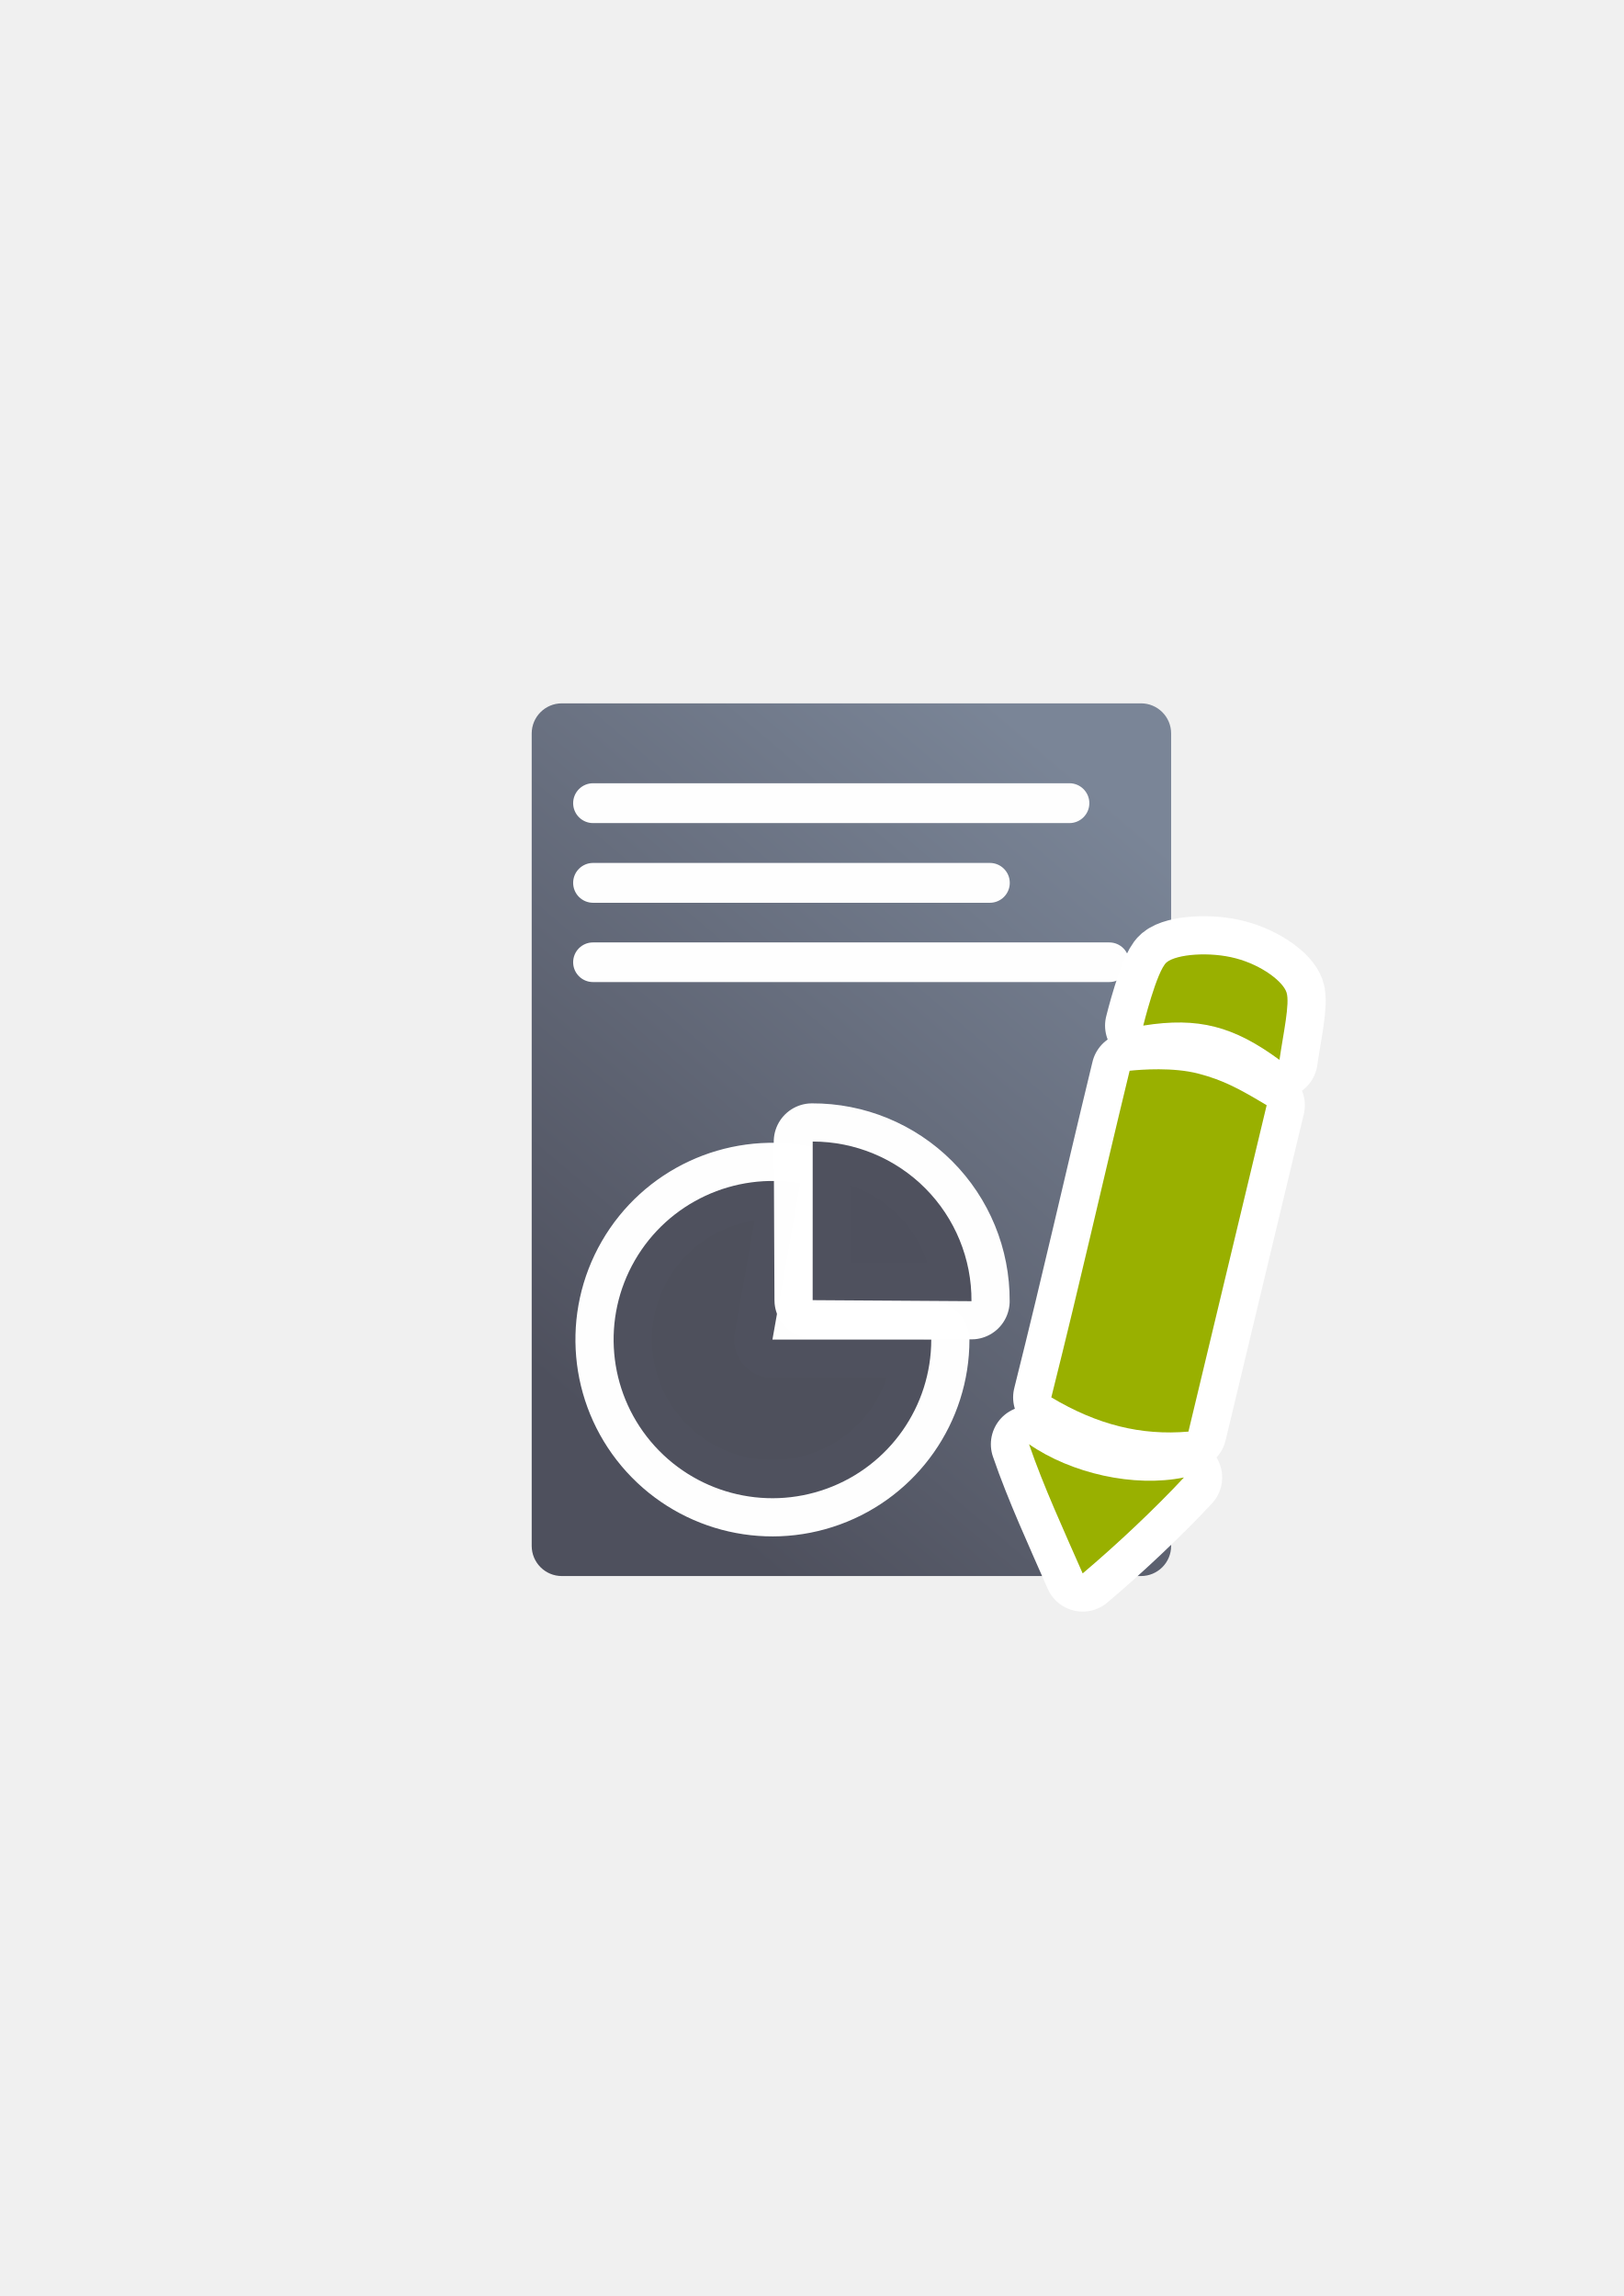
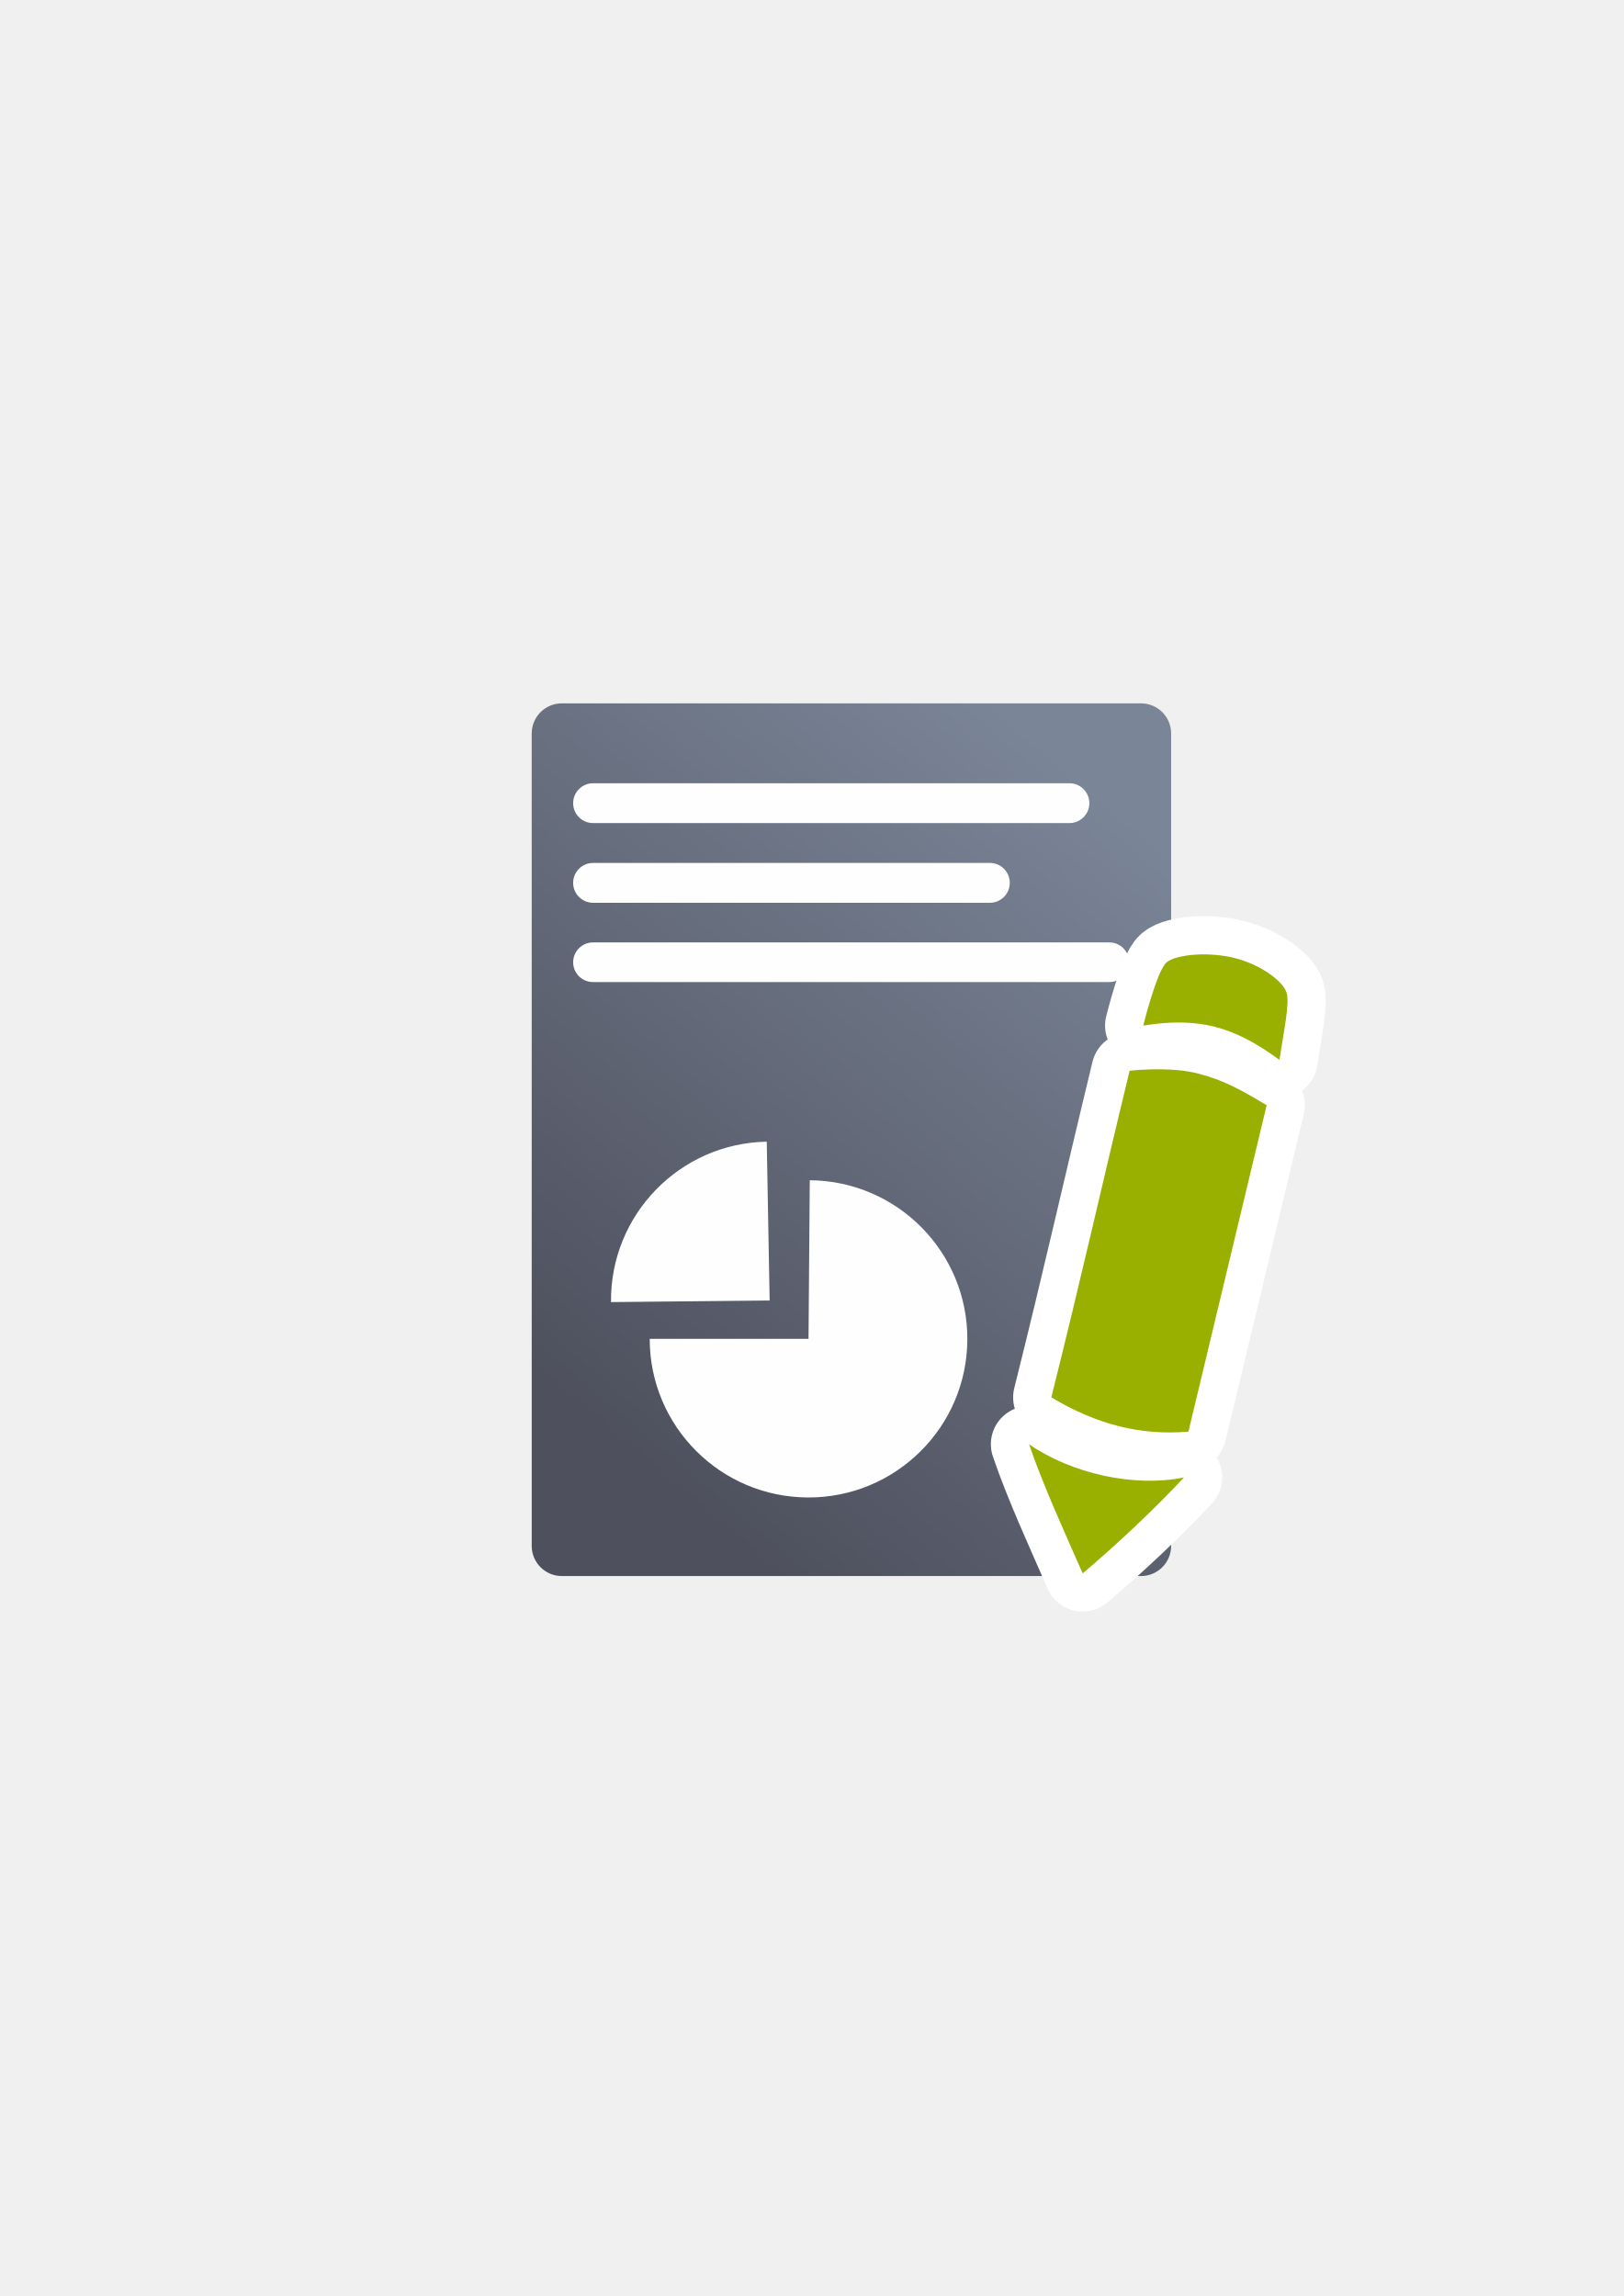
<svg xmlns="http://www.w3.org/2000/svg" xmlns:xlink="http://www.w3.org/1999/xlink" width="210mm" height="297mm" viewBox="0 0 744.094 1052.362" id="svg2" version="1.1">
  <defs id="defs4">
    <linearGradient id="linearGradient2224">
      <stop id="stop2226" offset="0" style="stop-color:#7c7c7c;stop-opacity:1;" />
      <stop id="stop2228" offset="1" style="stop-color:#b8b8b8;stop-opacity:1;" />
    </linearGradient>
    <linearGradient id="linearGradient15218">
      <stop id="stop15220" offset="0" style="stop-color:#eeeeef;stop-opacity:1;" />
      <stop id="stop2736" offset="0.599" style="stop-color:#d3d7cf;stop-opacity:1;" />
      <stop id="stop2738" offset="0.828" style="stop-color:#ffffff;stop-opacity:1;" />
      <stop id="stop15222" offset="1" style="stop-color:#d3d7cf;stop-opacity:1;" />
    </linearGradient>
    <pattern y="0" x="0" height="6" width="6" patternUnits="userSpaceOnUse" id="EMFhbasepattern" />
    <pattern y="0" x="0" height="6" width="6" patternUnits="userSpaceOnUse" id="EMFhbasepattern-5" />
    <pattern y="0" x="0" height="6" width="6" patternUnits="userSpaceOnUse" id="EMFhbasepattern-8" />
-     <linearGradient xlink:href="#linearGradient4167" id="linearGradient4252" x1="630.451" y1="497.99" x2="867.014" y2="203.143" gradientUnits="userSpaceOnUse" gradientTransform="matrix(0.9452563,0,0,1,43.22315,228.0635)" />
+     <linearGradient xlink:href="#linearGradient4167" id="linearGradient4252" x1="630.451" y1="497.99" x2="867.014" y2="203.143" gradientUnits="userSpaceOnUse" gradientTransform="matrix(0.9452563,0,0,1,-313.1322,162.2002)" />
    <linearGradient id="linearGradient4167">
      <stop style="stop-color:#4e505d;stop-opacity:1;" offset="0" id="stop4169" />
      <stop style="stop-color:#7a8597;stop-opacity:1" offset="1" id="stop4171" />
    </linearGradient>
  </defs>
  <g id="layer1">
-     <g transform="translate(0.6447041,0.1366335)" id="g4571">
-       <g transform="translate(-357,-65.99999)" id="g4197">
-         <rect style="fill:none;fill-rule:evenodd;stroke:none;stroke-width:1px;stroke-linecap:butt;stroke-linejoin:miter;stroke-opacity:1" id="rect3336" width="400" height="400" x="545.98" y="388.419" />
-         <rect style="opacity:1;fill:none;fill-opacity:1;stroke:none;stroke-width:23;stroke-linecap:butt;stroke-linejoin:round;stroke-miterlimit:4;stroke-dasharray:none;stroke-opacity:1" id="rect4160" width="400" height="400" x="546.02" y="388.486" />
-         <rect style="color:#252525;clip-rule:nonzero;display:inline;overflow:visible;visibility:visible;opacity:1;isolation:auto;mix-blend-mode:normal;color-interpolation:sRGB;color-interpolation-filters:linearRGB;solid-color:#252525;solid-opacity:1;fill:url(#linearGradient4252);fill-opacity:1;fill-rule:nonzero;stroke:none;stroke-width:50;stroke-linecap:square;stroke-linejoin:round;stroke-miterlimit:4;stroke-dasharray:none;stroke-dashoffset:0;stroke-opacity:1;color-rendering:auto;image-rendering:auto;shape-rendering:auto;text-rendering:auto;enable-background:accumulate" id="rect4244" width="293.029" height="400" x="600.022" y="388.238" ry="13.811" />
-         <path d="m 783.126,679.862 a 72.785,72.704 0 0 1 -47.891,68.319 72.785,72.704 0 0 1 -80.65,-21.586 72.785,72.704 0 0 1 -7.277,-83.085 72.785,72.704 0 0 1 75.673,-35.247 L 710.341,679.862 Z" id="path4254" style="color:#252525;clip-rule:nonzero;display:inline;overflow:visible;visibility:visible;opacity:0.99;isolation:auto;mix-blend-mode:normal;color-interpolation:sRGB;color-interpolation-filters:linearRGB;solid-color:#252525;solid-opacity:1;fill:#99b000;fill-opacity:1;fill-rule:nonzero;stroke:#ffffff;stroke-width:35;stroke-linecap:butt;stroke-linejoin:round;stroke-miterlimit:4;stroke-dasharray:none;stroke-dashoffset:0;stroke-opacity:1;color-rendering:auto;image-rendering:auto;shape-rendering:auto;text-rendering:auto;enable-background:accumulate" />
-         <path style="color:#252525;clip-rule:nonzero;display:inline;overflow:visible;visibility:visible;opacity:0.99;isolation:auto;mix-blend-mode:normal;color-interpolation:sRGB;color-interpolation-filters:linearRGB;solid-color:#252525;solid-opacity:1;fill:#4e505d;fill-opacity:1;fill-rule:nonzero;stroke:none;stroke-width:9;stroke-linecap:butt;stroke-linejoin:round;stroke-miterlimit:4;stroke-dasharray:none;stroke-dashoffset:0;stroke-opacity:1;color-rendering:auto;image-rendering:auto;shape-rendering:auto;text-rendering:auto;enable-background:accumulate" id="path4149" d="m 783.126,679.862 a 72.785,72.704 0 0 1 -47.891,68.319 72.785,72.704 0 0 1 -80.65,-21.586 72.785,72.704 0 0 1 -7.277,-83.085 72.785,72.704 0 0 1 75.673,-35.247 L 710.341,679.862 Z" />
-         <path transform="matrix(0.1802412,-0.9836225,0.9836936,0.1798522,0,0)" d="m -448.464,822.691 a 72.706,72.782 0 0 1 -11.673,54.843 72.706,72.782 0 0 1 -47.16,30.258 l -12.625,-71.677 z" id="path4256" style="color:#252525;clip-rule:nonzero;display:inline;overflow:visible;visibility:visible;opacity:0.99;isolation:auto;mix-blend-mode:normal;color-interpolation:sRGB;color-interpolation-filters:linearRGB;solid-color:#252525;solid-opacity:1;fill:#4e505d;fill-opacity:1;fill-rule:nonzero;stroke:#ffffff;stroke-width:35;stroke-linecap:butt;stroke-linejoin:round;stroke-miterlimit:4;stroke-dasharray:none;stroke-dashoffset:0;stroke-opacity:1;color-rendering:auto;image-rendering:auto;shape-rendering:auto;text-rendering:auto;enable-background:accumulate" />
-         <path style="color:#252525;clip-rule:nonzero;display:inline;overflow:visible;visibility:visible;opacity:0.99;isolation:auto;mix-blend-mode:normal;color-interpolation:sRGB;color-interpolation-filters:linearRGB;solid-color:#252525;solid-opacity:1;fill:#4e505d;fill-opacity:1;fill-rule:nonzero;stroke:none;stroke-width:9;stroke-linecap:butt;stroke-linejoin:round;stroke-miterlimit:4;stroke-dasharray:none;stroke-dashoffset:0;stroke-opacity:1;color-rendering:auto;image-rendering:auto;shape-rendering:auto;text-rendering:auto;enable-background:accumulate" id="path4149-6" d="m -448.4,823.034 a 72.706,72.782 0 0 1 -11.836,54.644 72.706,72.782 0 0 1 -47.061,30.115 l -12.625,-71.677 z" transform="matrix(0.1802412,-0.9836225,0.9836936,0.1798522,0,0)" />
-         <rect style="color:#000000;clip-rule:nonzero;display:inline;overflow:visible;visibility:visible;opacity:0.99;isolation:auto;mix-blend-mode:normal;color-interpolation:sRGB;color-interpolation-filters:linearRGB;solid-color:#000000;solid-opacity:1;fill:#ffffff;fill-opacity:1;fill-rule:nonzero;stroke:none;stroke-width:50;stroke-linecap:square;stroke-linejoin:miter;stroke-miterlimit:4;stroke-dasharray:none;stroke-dashoffset:0;stroke-opacity:1;color-rendering:auto;image-rendering:auto;shape-rendering:auto;text-rendering:auto;enable-background:accumulate" id="rect4396" width="236.554" height="18.262" x="619.012" y="424.862" ry="9.131" />
-         <rect style="color:#000000;clip-rule:nonzero;display:inline;overflow:visible;visibility:visible;opacity:0.99;isolation:auto;mix-blend-mode:normal;color-interpolation:sRGB;color-interpolation-filters:linearRGB;solid-color:#000000;solid-opacity:1;fill:#ffffff;fill-opacity:1;fill-rule:nonzero;stroke:none;stroke-width:50;stroke-linecap:square;stroke-linejoin:miter;stroke-miterlimit:4;stroke-dasharray:none;stroke-dashoffset:0;stroke-opacity:1;color-rendering:auto;image-rendering:auto;shape-rendering:auto;text-rendering:auto;enable-background:accumulate" id="rect4398" width="200.094" height="18.262" x="619.012" y="461.386" ry="9.131" />
-         <rect style="color:#000000;clip-rule:nonzero;display:inline;overflow:visible;visibility:visible;opacity:0.99;isolation:auto;mix-blend-mode:normal;color-interpolation:sRGB;color-interpolation-filters:linearRGB;solid-color:#000000;solid-opacity:1;fill:#ffffff;fill-opacity:1;fill-rule:nonzero;stroke:none;stroke-width:50;stroke-linecap:square;stroke-linejoin:miter;stroke-miterlimit:4;stroke-dasharray:none;stroke-dashoffset:0;stroke-opacity:1;color-rendering:auto;image-rendering:auto;shape-rendering:auto;text-rendering:auto;enable-background:accumulate" id="rect4400" width="254.784" height="18.161" x="619.012" y="497.822" ry="9.081" />
-       </g>
-       <path id="path4569" d="m 565.71,439.115 c -11.946,-3.184 -27.294,-1.912 -31.745,1.851 -4.492,3.821 -10.694,28.973 -10.694,28.973 25.383,-4.046 41.454,0.33 62.425,15.712 1.788,-12.271 4.836,-25.894 3.249,-30.877 -1.587,-4.983 -11.24,-12.483 -23.236,-15.659 z m -17.27,52.821 c -11.393,-2.971 -26.1,-1.861 -31.415,-1.3 -13.901,57.42 -21.494,92.153 -35.886,149.71 21.162,12.617 41.144,17.551 62.835,15.693 l 35.854,-149.601 c -12.376,-7.44 -20.002,-11.581 -31.387,-14.502 z m -77.502,169.881 c 6.5,19.028 16.212,40.141 24.574,59.208 15.286,-12.913 33.044,-29.591 46.425,-43.977 -22.949,4.706 -51.72,-1.874 -70.999,-15.23 z" style="fill:#99b000;fill-opacity:1;fill-rule:evenodd;stroke:#ffffff;stroke-width:35;stroke-linejoin:round;stroke-miterlimit:4;stroke-dasharray:none" />
-       <path style="fill:#99b000;fill-opacity:1;fill-rule:evenodd;stroke:none" d="m 565.71,439.115 c -11.946,-3.184 -27.294,-1.912 -31.745,1.851 -4.492,3.821 -10.694,28.973 -10.694,28.973 25.383,-4.046 41.454,0.33 62.425,15.712 1.788,-12.271 4.836,-25.894 3.249,-30.877 -1.587,-4.983 -11.24,-12.483 -23.236,-15.659 z m -17.27,52.821 c -11.393,-2.971 -26.1,-1.861 -31.415,-1.3 -13.901,57.42 -21.494,92.153 -35.886,149.71 21.162,12.617 41.144,17.551 62.835,15.693 l 35.854,-149.601 c -12.376,-7.44 -20.002,-11.581 -31.387,-14.502 z m -77.502,169.881 c 6.5,19.028 16.212,40.141 24.574,59.208 15.286,-12.913 33.044,-29.591 46.425,-43.977 -22.949,4.706 -51.72,-1.874 -70.999,-15.23 z" id="path4163" />
+     <rect style="fill:none;fill-rule:evenodd;stroke:none;stroke-width:1px;stroke-linecap:butt;stroke-linejoin:miter;stroke-opacity:1" id="rect3336" width="400" height="400" x="189.625" y="322.556" />
+     <rect style="opacity:1;fill:none;fill-opacity:1;stroke:none;stroke-width:23;stroke-linecap:butt;stroke-linejoin:round;stroke-miterlimit:4;stroke-dasharray:none;stroke-opacity:1" id="rect4160" width="400" height="400" x="189.665" y="322.623" />
+     <rect style="color:#252525;clip-rule:nonzero;display:inline;overflow:visible;visibility:visible;opacity:1;isolation:auto;mix-blend-mode:normal;color-interpolation:sRGB;color-interpolation-filters:linearRGB;solid-color:#252525;solid-opacity:1;fill:url(#linearGradient4252);fill-opacity:1;fill-rule:nonzero;stroke:none;stroke-width:50;stroke-linecap:square;stroke-linejoin:round;stroke-miterlimit:4;stroke-dasharray:none;stroke-dashoffset:0;stroke-opacity:1;color-rendering:auto;image-rendering:auto;shape-rendering:auto;text-rendering:auto;enable-background:accumulate" id="rect4244" width="293.029" height="400" x="243.667" y="322.375" ry="13.811" />
+     <rect style="color:#000000;clip-rule:nonzero;display:inline;overflow:visible;visibility:visible;opacity:0.99;isolation:auto;mix-blend-mode:normal;color-interpolation:sRGB;color-interpolation-filters:linearRGB;solid-color:#000000;solid-opacity:1;fill:#ffffff;fill-opacity:1;fill-rule:nonzero;stroke:none;stroke-width:50;stroke-linecap:square;stroke-linejoin:miter;stroke-miterlimit:4;stroke-dasharray:none;stroke-dashoffset:0;stroke-opacity:1;color-rendering:auto;image-rendering:auto;shape-rendering:auto;text-rendering:auto;enable-background:accumulate" id="rect4396" width="236.554" height="18.262" x="262.656" y="358.999" ry="9.131" />
+     <rect style="color:#000000;clip-rule:nonzero;display:inline;overflow:visible;visibility:visible;opacity:0.99;isolation:auto;mix-blend-mode:normal;color-interpolation:sRGB;color-interpolation-filters:linearRGB;solid-color:#000000;solid-opacity:1;fill:#ffffff;fill-opacity:1;fill-rule:nonzero;stroke:none;stroke-width:50;stroke-linecap:square;stroke-linejoin:miter;stroke-miterlimit:4;stroke-dasharray:none;stroke-dashoffset:0;stroke-opacity:1;color-rendering:auto;image-rendering:auto;shape-rendering:auto;text-rendering:auto;enable-background:accumulate" id="rect4398" width="200.094" height="18.262" x="262.656" y="395.522" ry="9.131" />
+     <rect style="color:#000000;clip-rule:nonzero;display:inline;overflow:visible;visibility:visible;opacity:0.99;isolation:auto;mix-blend-mode:normal;color-interpolation:sRGB;color-interpolation-filters:linearRGB;solid-color:#000000;solid-opacity:1;fill:#ffffff;fill-opacity:1;fill-rule:nonzero;stroke:none;stroke-width:50;stroke-linecap:square;stroke-linejoin:miter;stroke-miterlimit:4;stroke-dasharray:none;stroke-dashoffset:0;stroke-opacity:1;color-rendering:auto;image-rendering:auto;shape-rendering:auto;text-rendering:auto;enable-background:accumulate" id="rect4400" width="254.784" height="18.161" x="262.656" y="431.959" ry="9.081" />
+     <path style="fill:#99b000;fill-opacity:1;fill-rule:evenodd;stroke:#ffffff;stroke-width:35;stroke-linejoin:round;stroke-miterlimit:4;stroke-dasharray:none" d="m 566.354,439.251 c -11.946,-3.184 -27.294,-1.912 -31.745,1.851 -4.492,3.821 -10.694,28.973 -10.694,28.973 25.383,-4.046 41.454,0.33 62.425,15.712 1.788,-12.271 4.836,-25.894 3.249,-30.877 -1.587,-4.983 -11.24,-12.483 -23.236,-15.659 z m -17.27,52.821 c -11.393,-2.971 -26.1,-1.861 -31.415,-1.3 -13.901,57.42 -21.494,92.153 -35.886,149.71 21.162,12.617 41.144,17.551 62.835,15.693 L 580.472,506.575 C 568.096,499.134 560.469,494.994 549.084,492.073 Z m -77.502,169.881 c 6.5,19.028 16.212,40.141 24.574,59.208 15.286,-12.913 33.044,-29.591 46.425,-43.977 -22.949,4.706 -51.72,-1.874 -70.999,-15.23 z" id="path4569" />
+     <path id="path4163" d="m 566.354,439.251 c -11.946,-3.184 -27.294,-1.912 -31.745,1.851 -4.492,3.821 -10.694,28.973 -10.694,28.973 25.383,-4.046 41.454,0.33 62.425,15.712 1.788,-12.271 4.836,-25.894 3.249,-30.877 -1.587,-4.983 -11.24,-12.483 -23.236,-15.659 z m -17.27,52.821 c -11.393,-2.971 -26.1,-1.861 -31.415,-1.3 -13.901,57.42 -21.494,92.153 -35.886,149.71 21.162,12.617 41.144,17.551 62.835,15.693 L 580.472,506.575 C 568.096,499.134 560.469,494.994 549.084,492.073 Z m -77.502,169.881 c 6.5,19.028 16.212,40.141 24.574,59.208 15.286,-12.913 33.044,-29.591 46.425,-43.977 -22.949,4.706 -51.72,-1.874 -70.999,-15.23 z" style="fill:#99b000;fill-opacity:1;fill-rule:evenodd;stroke:none" />
+     <g transform="translate(-0.3791017,0.2119285)" id="g4371">
+       <path transform="scale(-1,1)" d="m -298.114,613.447 a 72.785,72.704 0 0 1 -72.593,72.703 72.785,72.704 0 0 1 -72.976,-72.32 72.785,72.704 0 0 1 72.208,-73.085 l 0.576,72.701 z" id="path4149" style="color:#252525;clip-rule:nonzero;display:inline;overflow:visible;visibility:visible;opacity:0.99;isolation:auto;mix-blend-mode:normal;color-interpolation:sRGB;color-interpolation-filters:linearRGB;solid-color:#252525;solid-opacity:1;fill:#ffffff;fill-opacity:1;fill-rule:nonzero;stroke:none;stroke-width:9;stroke-linecap:butt;stroke-linejoin:round;stroke-miterlimit:4;stroke-dasharray:none;stroke-dashoffset:0;stroke-opacity:1;color-rendering:auto;image-rendering:auto;shape-rendering:auto;text-rendering:auto;enable-background:accumulate" />
+       <path transform="matrix(0.01824558,0.9998335,0.9998335,-0.01824558,0,0)" style="color:#252525;clip-rule:nonzero;display:inline;overflow:visible;visibility:visible;opacity:0.99;isolation:auto;mix-blend-mode:normal;color-interpolation:sRGB;color-interpolation-filters:linearRGB;solid-color:#252525;solid-opacity:1;fill:#ffffff;fill-opacity:1;fill-rule:nonzero;stroke:none;stroke-width:9;stroke-linecap:butt;stroke-linejoin:round;stroke-miterlimit:4;stroke-dasharray:none;stroke-dashoffset:0;stroke-opacity:1;color-rendering:auto;image-rendering:auto;shape-rendering:auto;text-rendering:auto;enable-background:accumulate" id="path4295" d="m 529.406,342.152 a 72.785,72.704 0 0 1 72.209,-72.701 l 0.576,72.701 z" />
    </g>
  </g>
</svg>
